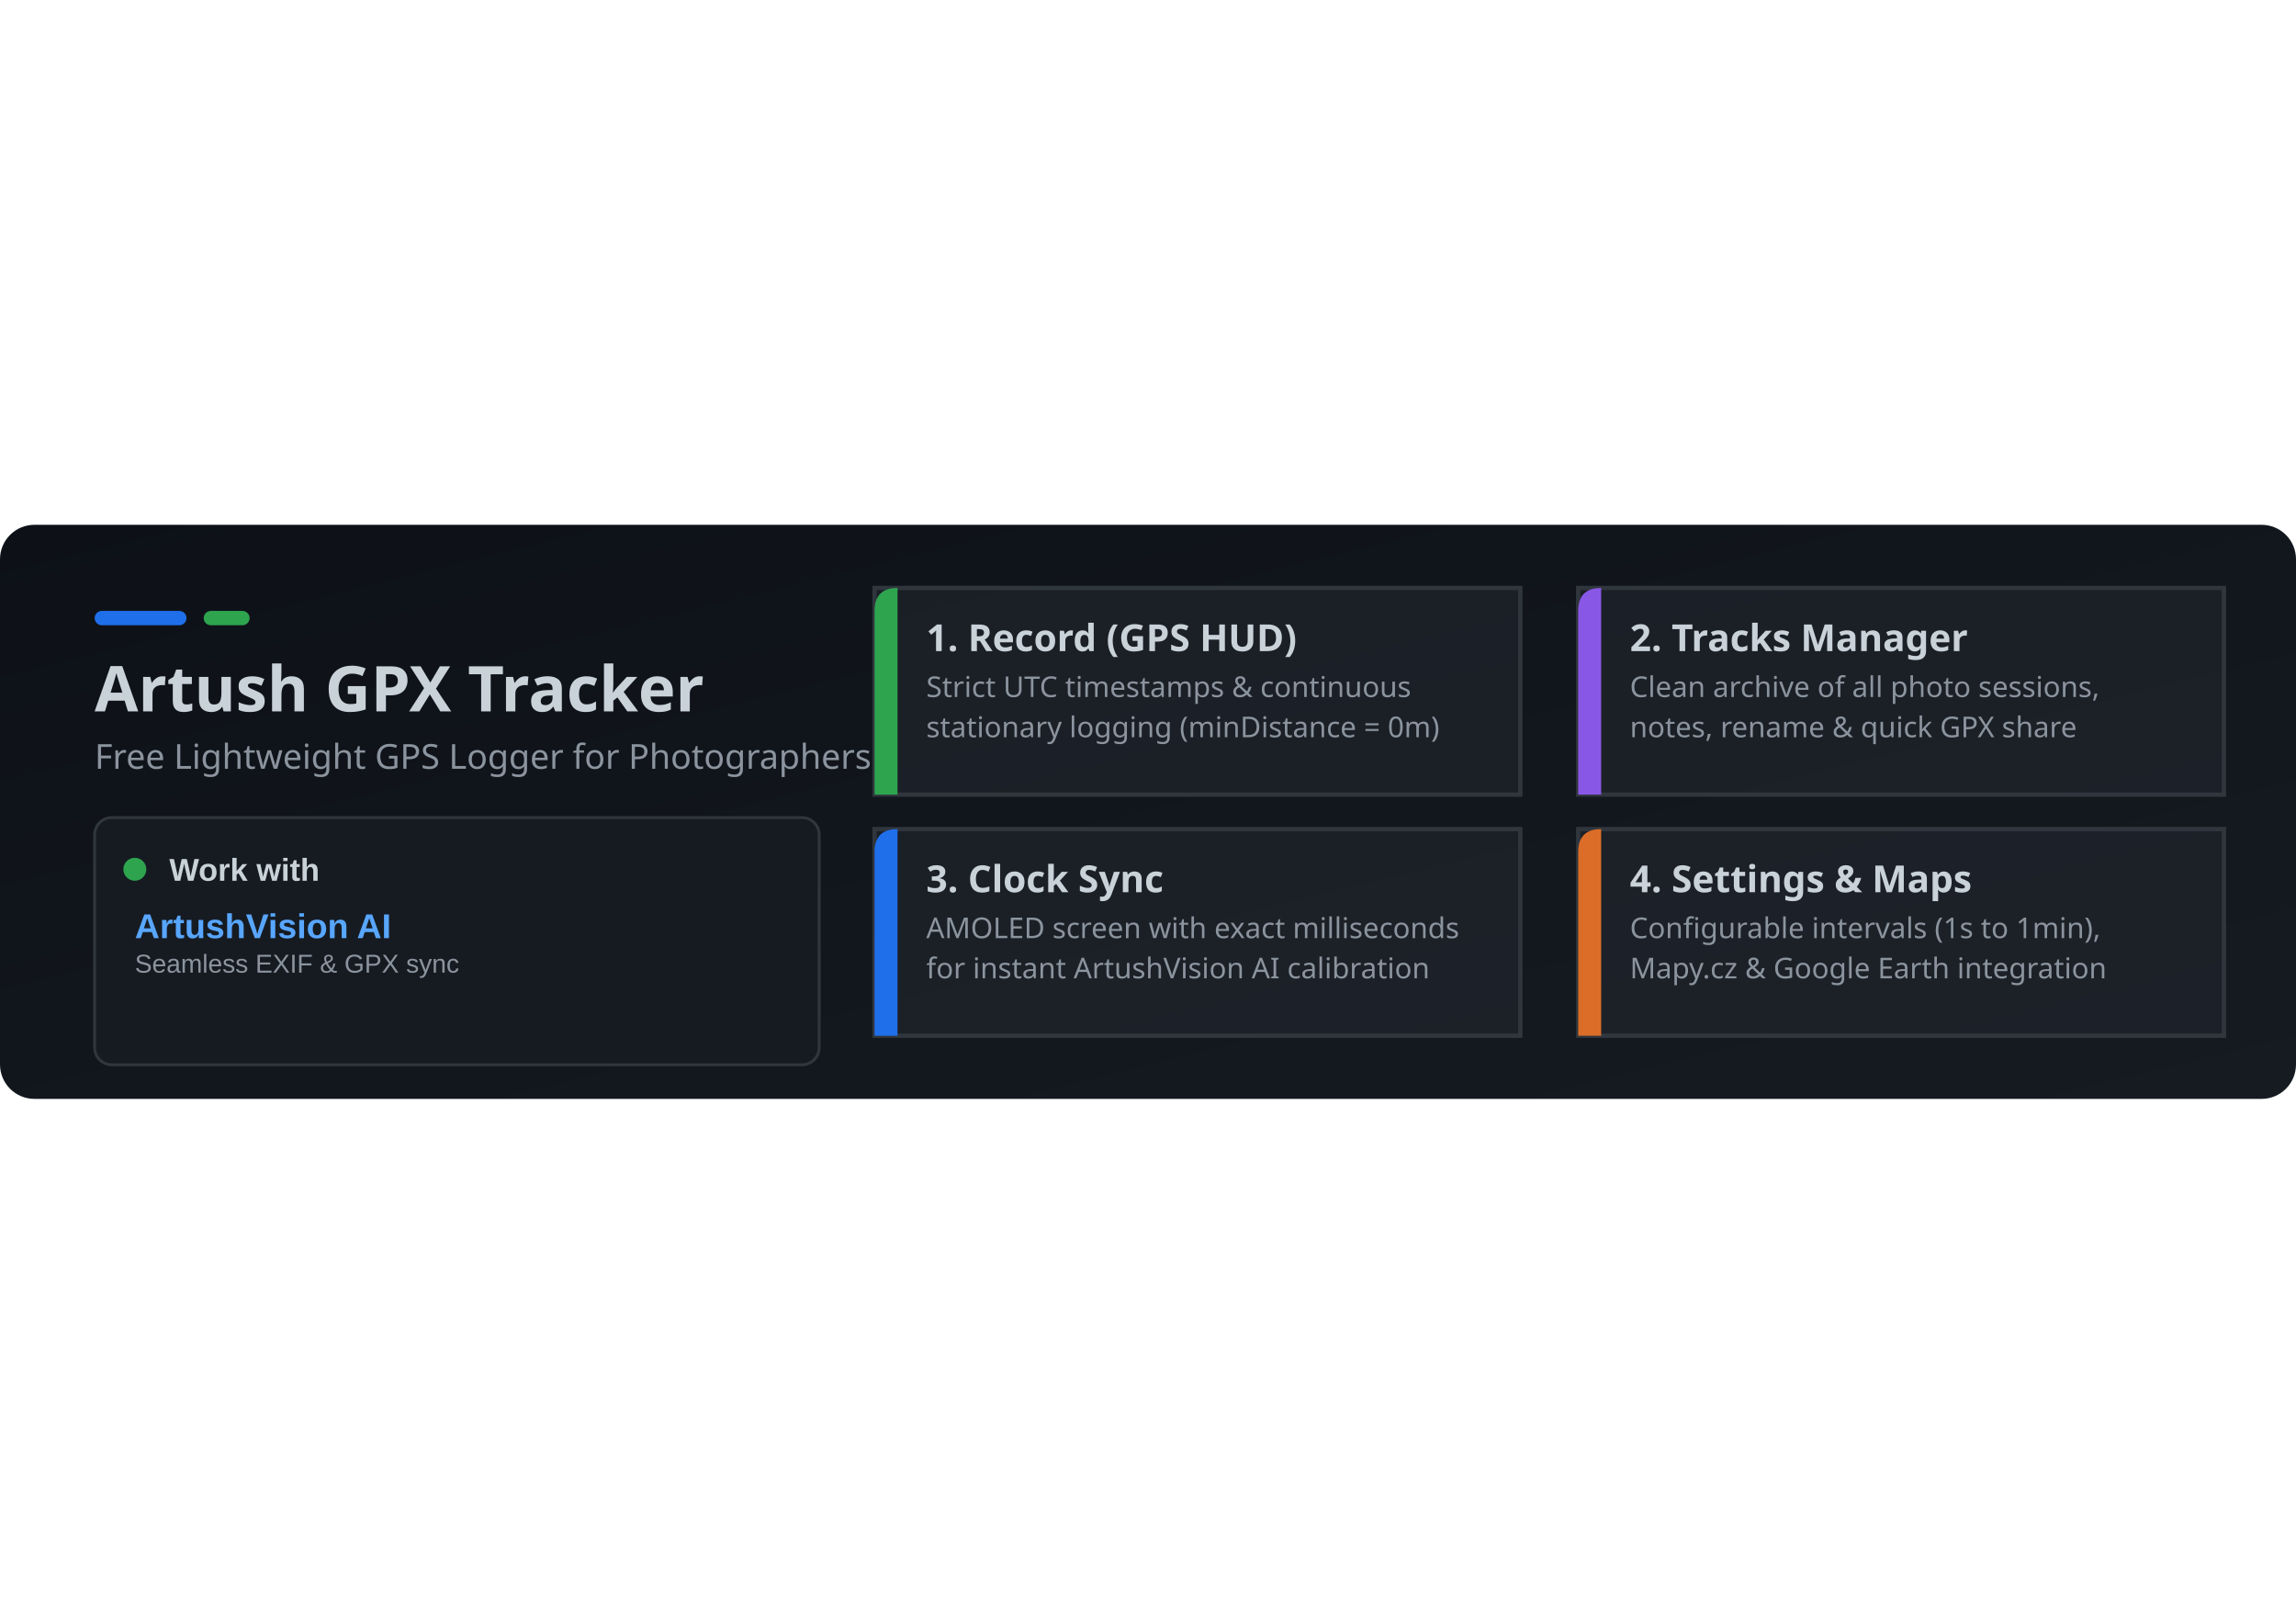
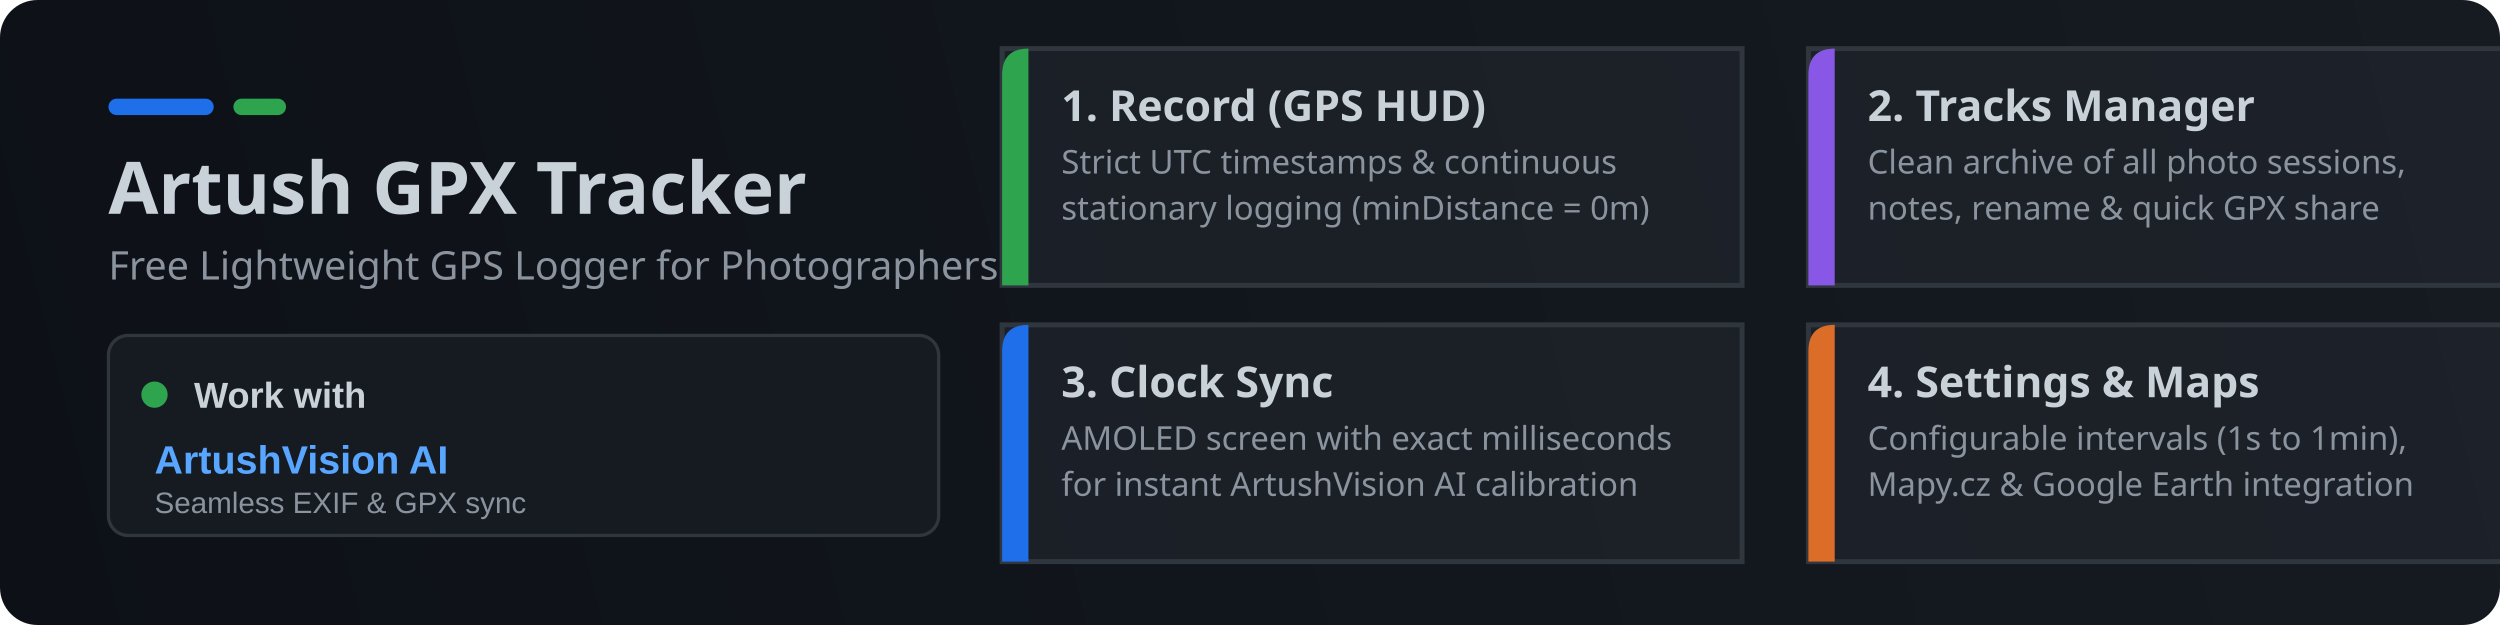
- <svg xmlns="http://www.w3.org/2000/svg" xmlns:xlink="http://www.w3.org/1999/xlink" id="Vrstva_1" version="1.1" viewBox="0 0 841.89 595.28">
+ <svg xmlns="http://www.w3.org/2000/svg" xmlns:xlink="http://www.w3.org/1999/xlink" id="Vrstva_1" version="1.1" viewBox="0 0 800 200">
  <defs>
    <style>
      .st0 {
        font-family: SegoeUI-Semibold, 'Segoe UI';
        font-size: 13.68px;
        font-weight: 600;
      }
- 
      .st0, .st1, .st2, .st3, .st4, .st5, .st6 {
        isolation: isolate;
      }
- 
      .st0, .st3, .st6 {
        fill: #c9d1d9;
      }
- 
      .st7 {
        fill: #8957e5;
      }
- 
      .st1 {
        font-size: 10.52px;
      }
- 
      .st1, .st2, .st4 {
        fill: #8b949e;
      }
- 
      .st1, .st4 {
        font-family: SegoeUI, 'Segoe UI';
      }
- 
      .st8 {
        fill: #21262d;
        fill-opacity: .65;
        stroke-width: 1.58px;
      }
- 
      .st8, .st9 {
        stroke: #30363d;
        stroke-miterlimit: 4.21;
      }
- 
      .st10 {
        fill: #2ea44f;
      }
- 
      .st11 {
        fill: #1f6feb;
      }
- 
      .st9 {
        fill: #161b22;
        stroke-width: 1.05px;
      }
- 
      .st2 {
        font-family: ArialMT, Arial;
        font-size: 9.47px;
      }
- 
      .st3 {
        font-size: 11.58px;
      }
- 
      .st3, .st5 {
        font-family: Arial-BoldMT, Arial;
      }
- 
      .st3, .st5, .st6 {
        font-weight: 700;
      }
- 
      .st4, .st5 {
        font-size: 12.63px;
      }
- 
      .st12 {
        fill: #db6d28;
      }
- 
      .st13 {
        fill: url(#Nepojmenovaný_přechod);
      }
- 
      .st5 {
        fill: #58a6ff;
      }
- 
      .st6 {
        font-family: SegoeUI-Bold, 'Segoe UI';
        font-size: 23.15px;
      }
- 
      .link-box {
        cursor: pointer;
        transition: opacity 0.2s ease;
      }
      .link-box:hover {
        opacity: 0.85;
      }
    </style>
-     <linearGradient id="Nepojmenovaný_přechod" data-name="Nepojmenovaný přechod" x1="0" y1="595.28" x2="1" y2="594.28" gradientTransform="translate(0 125481.519) scale(841.8899 -210.4725)" gradientUnits="userSpaceOnUse">
+     <linearGradient id="Nepojmenovaný_přechod" data-name="Nepojmenovaný přechod" x1="0" y1="200" x2="800" y2="0" gradientUnits="userSpaceOnUse">
      <stop offset="0" stop-color="#0d1117" />
      <stop offset="1" stop-color="#161b22" />
    </linearGradient>
  </defs>
-   <rect class="st13" y="192.4" width="841.89" height="210.47" rx="12.63" ry="12.63" />
-   <path class="st11" d="M37.34,223.97h28.41c1.45,0,2.63,1.18,2.63,2.63h0c0,1.45-1.18,2.63-2.63,2.63h-28.41c-1.45,0-2.63-1.18-2.63-2.63h0c0-1.45,1.18-2.63,2.63-2.63Z" />
-   <path class="st10" d="M77.32,223.97h11.58c1.45,0,2.63,1.18,2.63,2.63h0c0,1.45-1.18,2.63-2.63,2.63h-11.58c-1.45,0-2.63-1.18-2.63-2.63h0c0-1.45,1.18-2.63,2.63-2.63Z" />
-   <text class="st6" transform="translate(34.7 260.81)">
+   <rect class="st13" x="0" y="0" width="800" height="200" rx="12" ry="12" />
+   <path class="st11" d="M37.34,31.57h28.41c1.45,0,2.63,1.18,2.63,2.63h0c0,1.45-1.18,2.63-2.63,2.63h-28.41c-1.45,0-2.63-1.18-2.63-2.63h0c0-1.45,1.18-2.63,2.63-2.63Z" />
+   <path class="st10" d="M77.32,31.57h11.58c1.45,0,2.63,1.18,2.63,2.63h0c0,1.45-1.18,2.63-2.63,2.63h-11.58c-1.45,0-2.63-1.18-2.63-2.63h0c0-1.45,1.18-2.63,2.63-2.63Z" />
+   <text class="st6" transform="translate(34.7 68.41)">
    <tspan x="0" y="0">Artush GPX Tracker</tspan>
  </text>
-   <text class="st4" transform="translate(34.7 281.85)">
+   <text class="st4" transform="translate(34.7 89.45)">
    <tspan x="0" y="0">Free Lightweight GPS Logger for Photographers</tspan>
  </text>
  <a xlink:href="https://vision.artushfoto.eu/" target="_blank">
    <g class="link-box">
-       <rect class="st9" x="34.7" y="299.74" width="265.67" height="90.63" rx="6.31" ry="6.31" />
-       <circle class="st10" cx="49.44" cy="318.69" r="4.21" />
-       <text class="st3" transform="translate(62.07 322.9)">
+       <rect class="st9" x="34.7" y="107.34" width="265.67" height="64" rx="6.31" ry="6.31" />
+       <circle class="st10" cx="49.44" cy="126.29" r="4.21" />
+       <text class="st3" transform="translate(62.07 130.5)">
        <tspan x="0" y="0">Work with</tspan>
      </text>
-       <text class="st5" transform="translate(49.44 343.94)">
+       <text class="st5" transform="translate(49.44 151.54)">
        <tspan x="0" y="0">ArtushVision AI</tspan>
      </text>
-       <text class="st2" transform="translate(49.44 356.57)">
+       <text class="st2" transform="translate(49.44 164.17)">
        <tspan x="0" y="0">Seamless EXIF &amp; GPX sync</tspan>
      </text>
    </g>
  </a>
-   <g>
-     <rect class="st8" x="320.68" y="215.55" width="236.78" height="75.77" />
-     <path class="st10" d="M320.68,223.97c0-5.61,2.81-8.42,8.42-8.42v75.77h-8.42v-67.35Z" />
-     <text class="st0" transform="translate(339.63 238.71)">
+   <g transform="translate(0, -7.6)">
+     <rect class="st8" x="320.68" y="23.15" width="236.78" height="75.77" />
+     <path class="st10" d="M320.68,31.57c0-5.61,2.81-8.42,8.42-8.42v75.77h-8.42v-67.35Z" />
+     <text class="st0" transform="translate(339.63 46.31)">
      <tspan x="0" y="0">1. Record (GPS HUD)</tspan>
    </text>
-     <text class="st1" transform="translate(339.63 255.54)">
+     <text class="st1" transform="translate(339.63 63.14)">
      <tspan x="0" y="0">Strict UTC timestamps &amp; continuous</tspan>
    </text>
-     <text class="st1" transform="translate(339.63 270.28)">
+     <text class="st1" transform="translate(339.63 77.88)">
      <tspan x="0" y="0">stationary logging (minDistance = 0m)</tspan>
    </text>
-     <rect class="st8" x="320.68" y="303.95" width="236.78" height="75.77" />
-     <path class="st11" d="M320.68,312.37c0-5.61,2.81-8.42,8.42-8.42v75.77h-8.42v-67.35Z" />
-     <text class="st0" transform="translate(339.63 327.1)">
+     <rect class="st8" x="320.68" y="111.55" width="236.78" height="75.77" />
+     <path class="st11" d="M320.68,119.97c0-5.61,2.81-8.42,8.42-8.42v75.77h-8.42v-67.35Z" />
+     <text class="st0" transform="translate(339.63 134.7)">
      <tspan x="0" y="0">3. Clock Sync</tspan>
    </text>
-     <text class="st1" transform="translate(339.63 343.94)">
+     <text class="st1" transform="translate(339.63 151.54)">
      <tspan x="0" y="0">AMOLED screen with exact milliseconds</tspan>
    </text>
-     <text class="st1" transform="translate(339.63 358.67)">
+     <text class="st1" transform="translate(339.63 166.27)">
      <tspan x="0" y="0">for instant ArtushVision AI calibration</tspan>
    </text>
  </g>
-   <g>
-     <rect class="st8" x="578.69" y="215.55" width="236.78" height="75.77" />
-     <path class="st7" d="M578.69,223.97c0-5.61,2.81-8.42,8.42-8.42v75.77h-8.42v-67.35Z" />
-     <text class="st0" transform="translate(597.64 238.71)">
+   <g transform="translate(0, -7.6)">
+     <rect class="st8" x="578.69" y="23.15" width="236.78" height="75.77" />
+     <path class="st7" d="M578.69,31.57c0-5.61,2.81-8.42,8.42-8.42v75.77h-8.42v-67.35Z" />
+     <text class="st0" transform="translate(597.64 46.31)">
      <tspan x="0" y="0">2. Tracks Manager</tspan>
    </text>
-     <text class="st1" transform="translate(597.64 255.54)">
+     <text class="st1" transform="translate(597.64 63.14)">
      <tspan x="0" y="0">Clean archive of all photo sessions,</tspan>
    </text>
-     <text class="st1" transform="translate(597.64 270.28)">
+     <text class="st1" transform="translate(597.64 77.88)">
      <tspan x="0" y="0">notes, rename &amp; quick GPX share</tspan>
    </text>
-     <rect class="st8" x="578.69" y="303.95" width="236.78" height="75.77" />
-     <path class="st12" d="M578.69,312.37c0-5.61,2.81-8.42,8.42-8.42v75.77h-8.42v-67.35Z" />
-     <text class="st0" transform="translate(597.64 327.1)">
+     <rect class="st8" x="578.69" y="111.55" width="236.78" height="75.77" />
+     <path class="st12" d="M578.69,119.97c0-5.61,2.81-8.42,8.42-8.42v75.77h-8.42v-67.35Z" />
+     <text class="st0" transform="translate(597.64 134.7)">
      <tspan x="0" y="0">4. Settings &amp; Maps</tspan>
    </text>
-     <text class="st1" transform="translate(597.64 343.94)">
+     <text class="st1" transform="translate(597.64 151.54)">
      <tspan x="0" y="0">Configurable intervals (1s to 1min),</tspan>
    </text>
-     <text class="st1" transform="translate(597.64 358.67)">
+     <text class="st1" transform="translate(597.64 166.27)">
      <tspan x="0" y="0">Mapy.cz &amp; Google Earth integration</tspan>
    </text>
  </g>
</svg>
